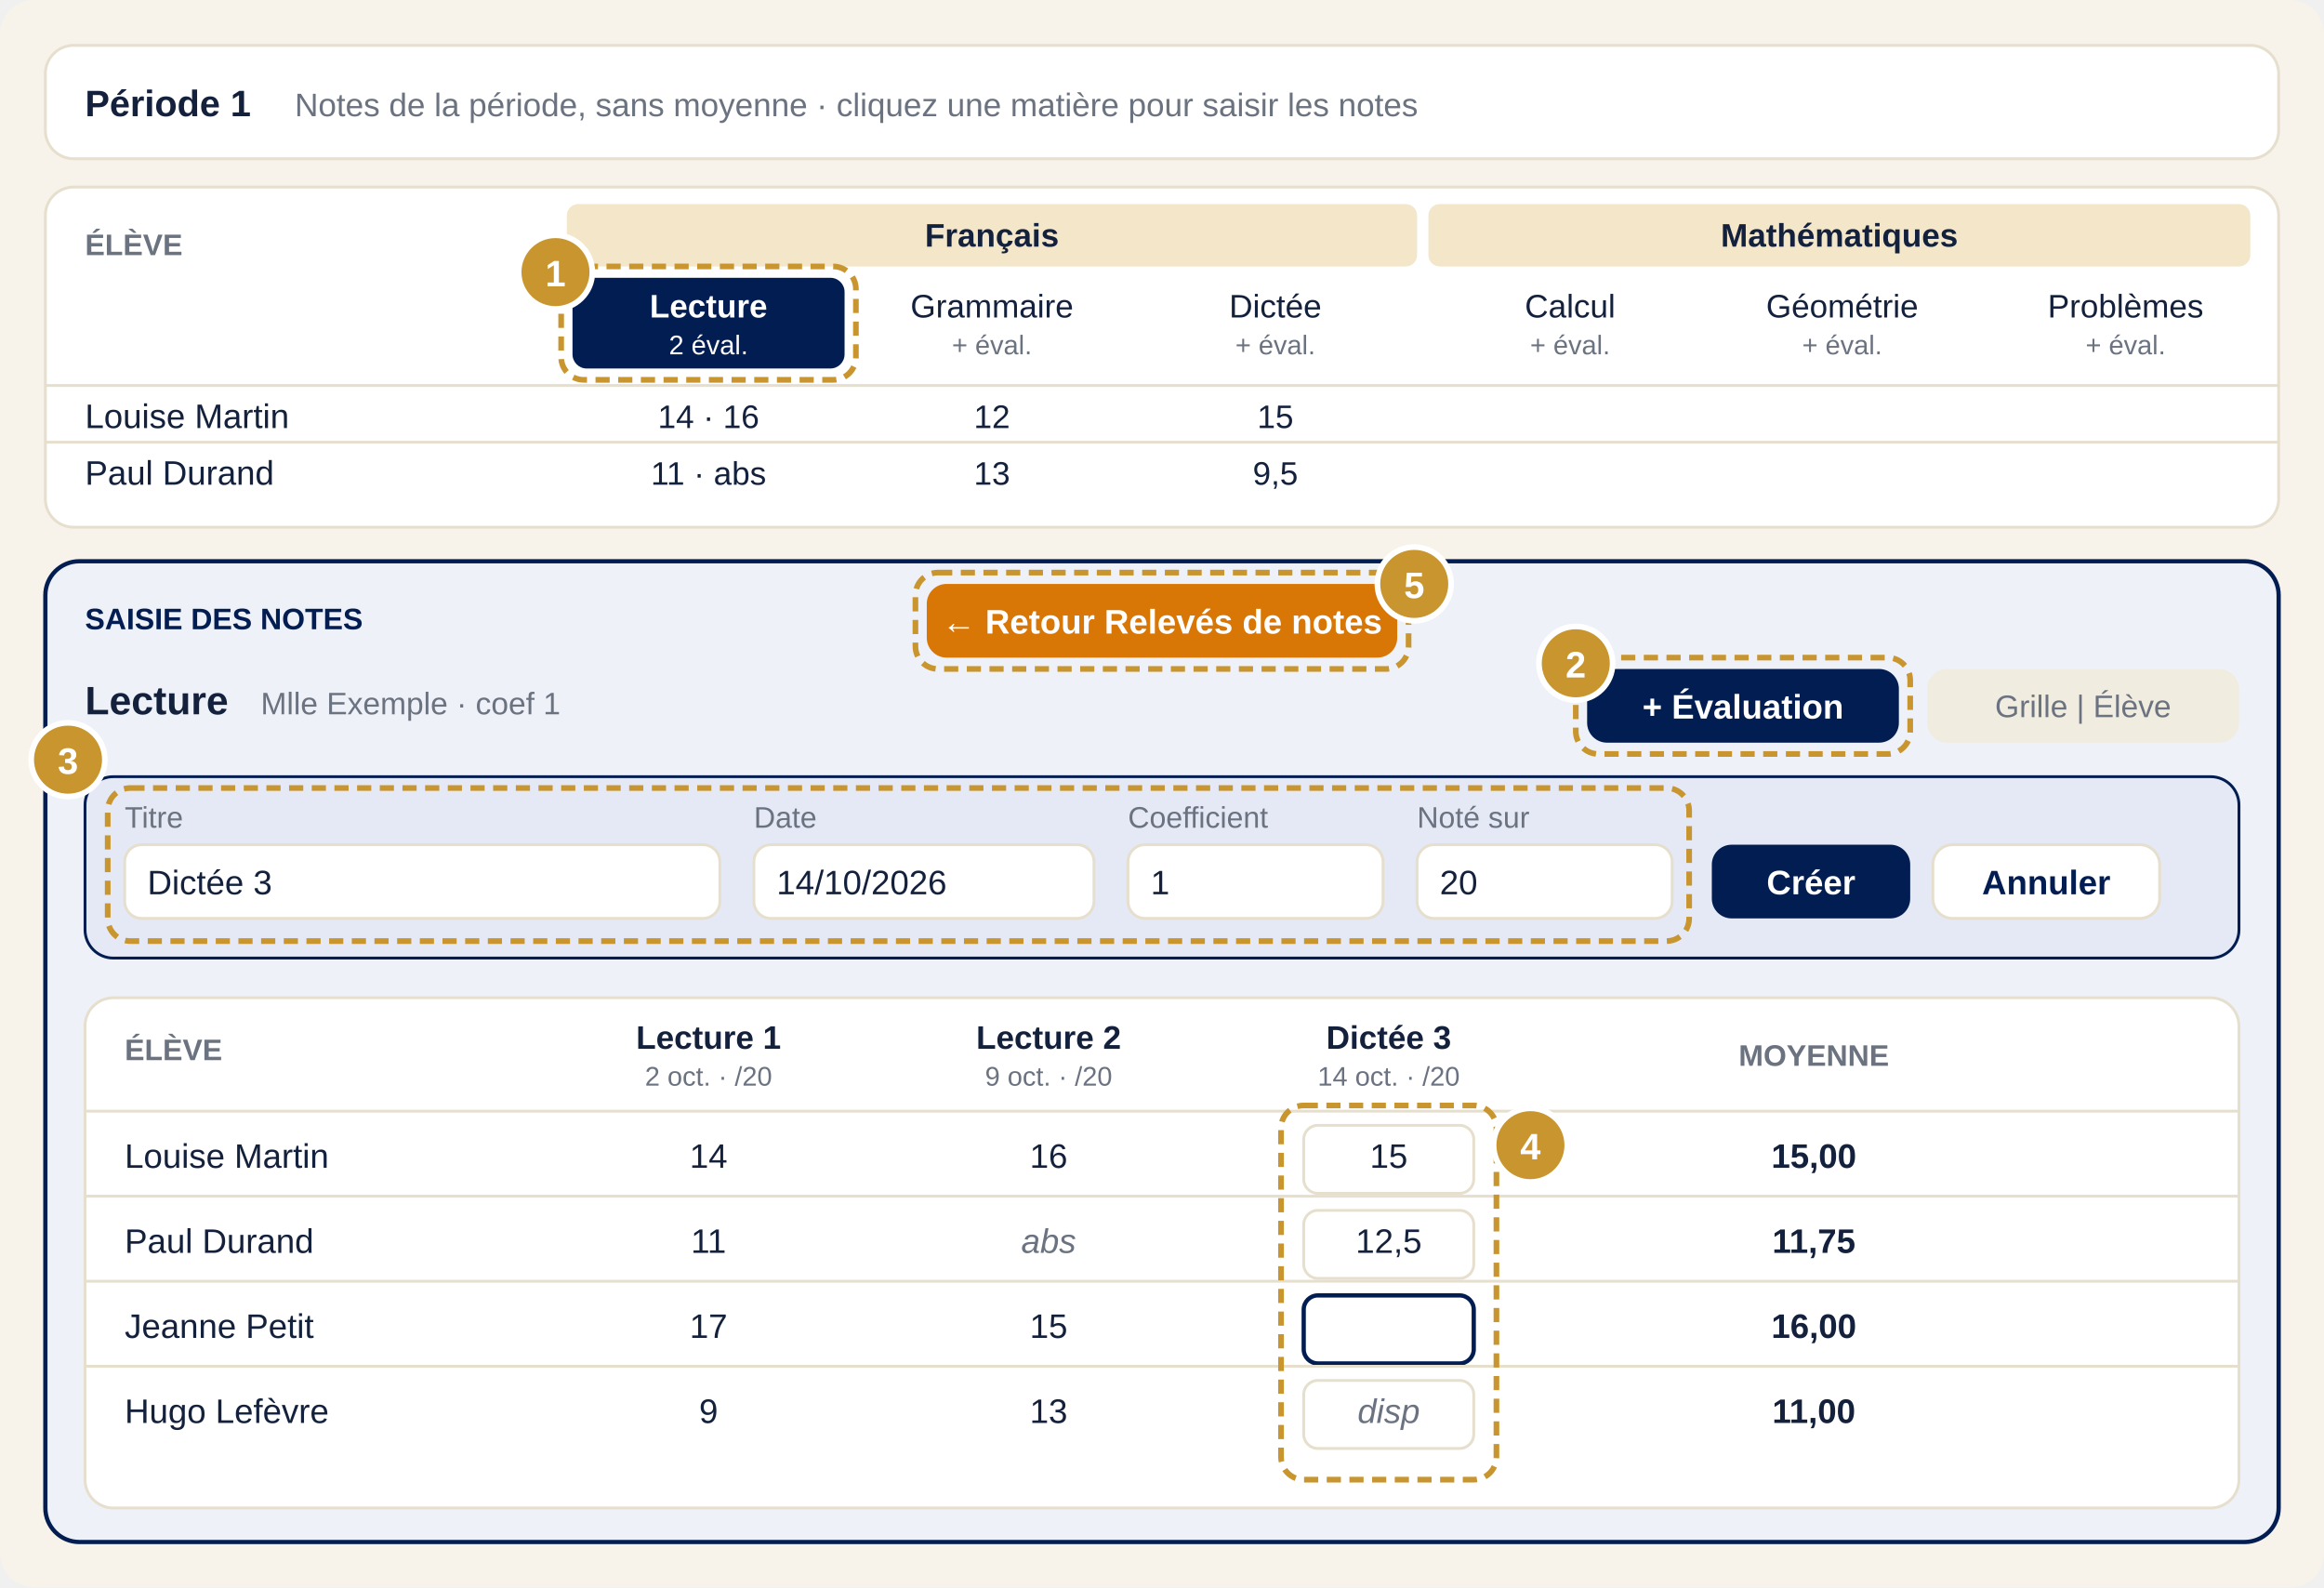
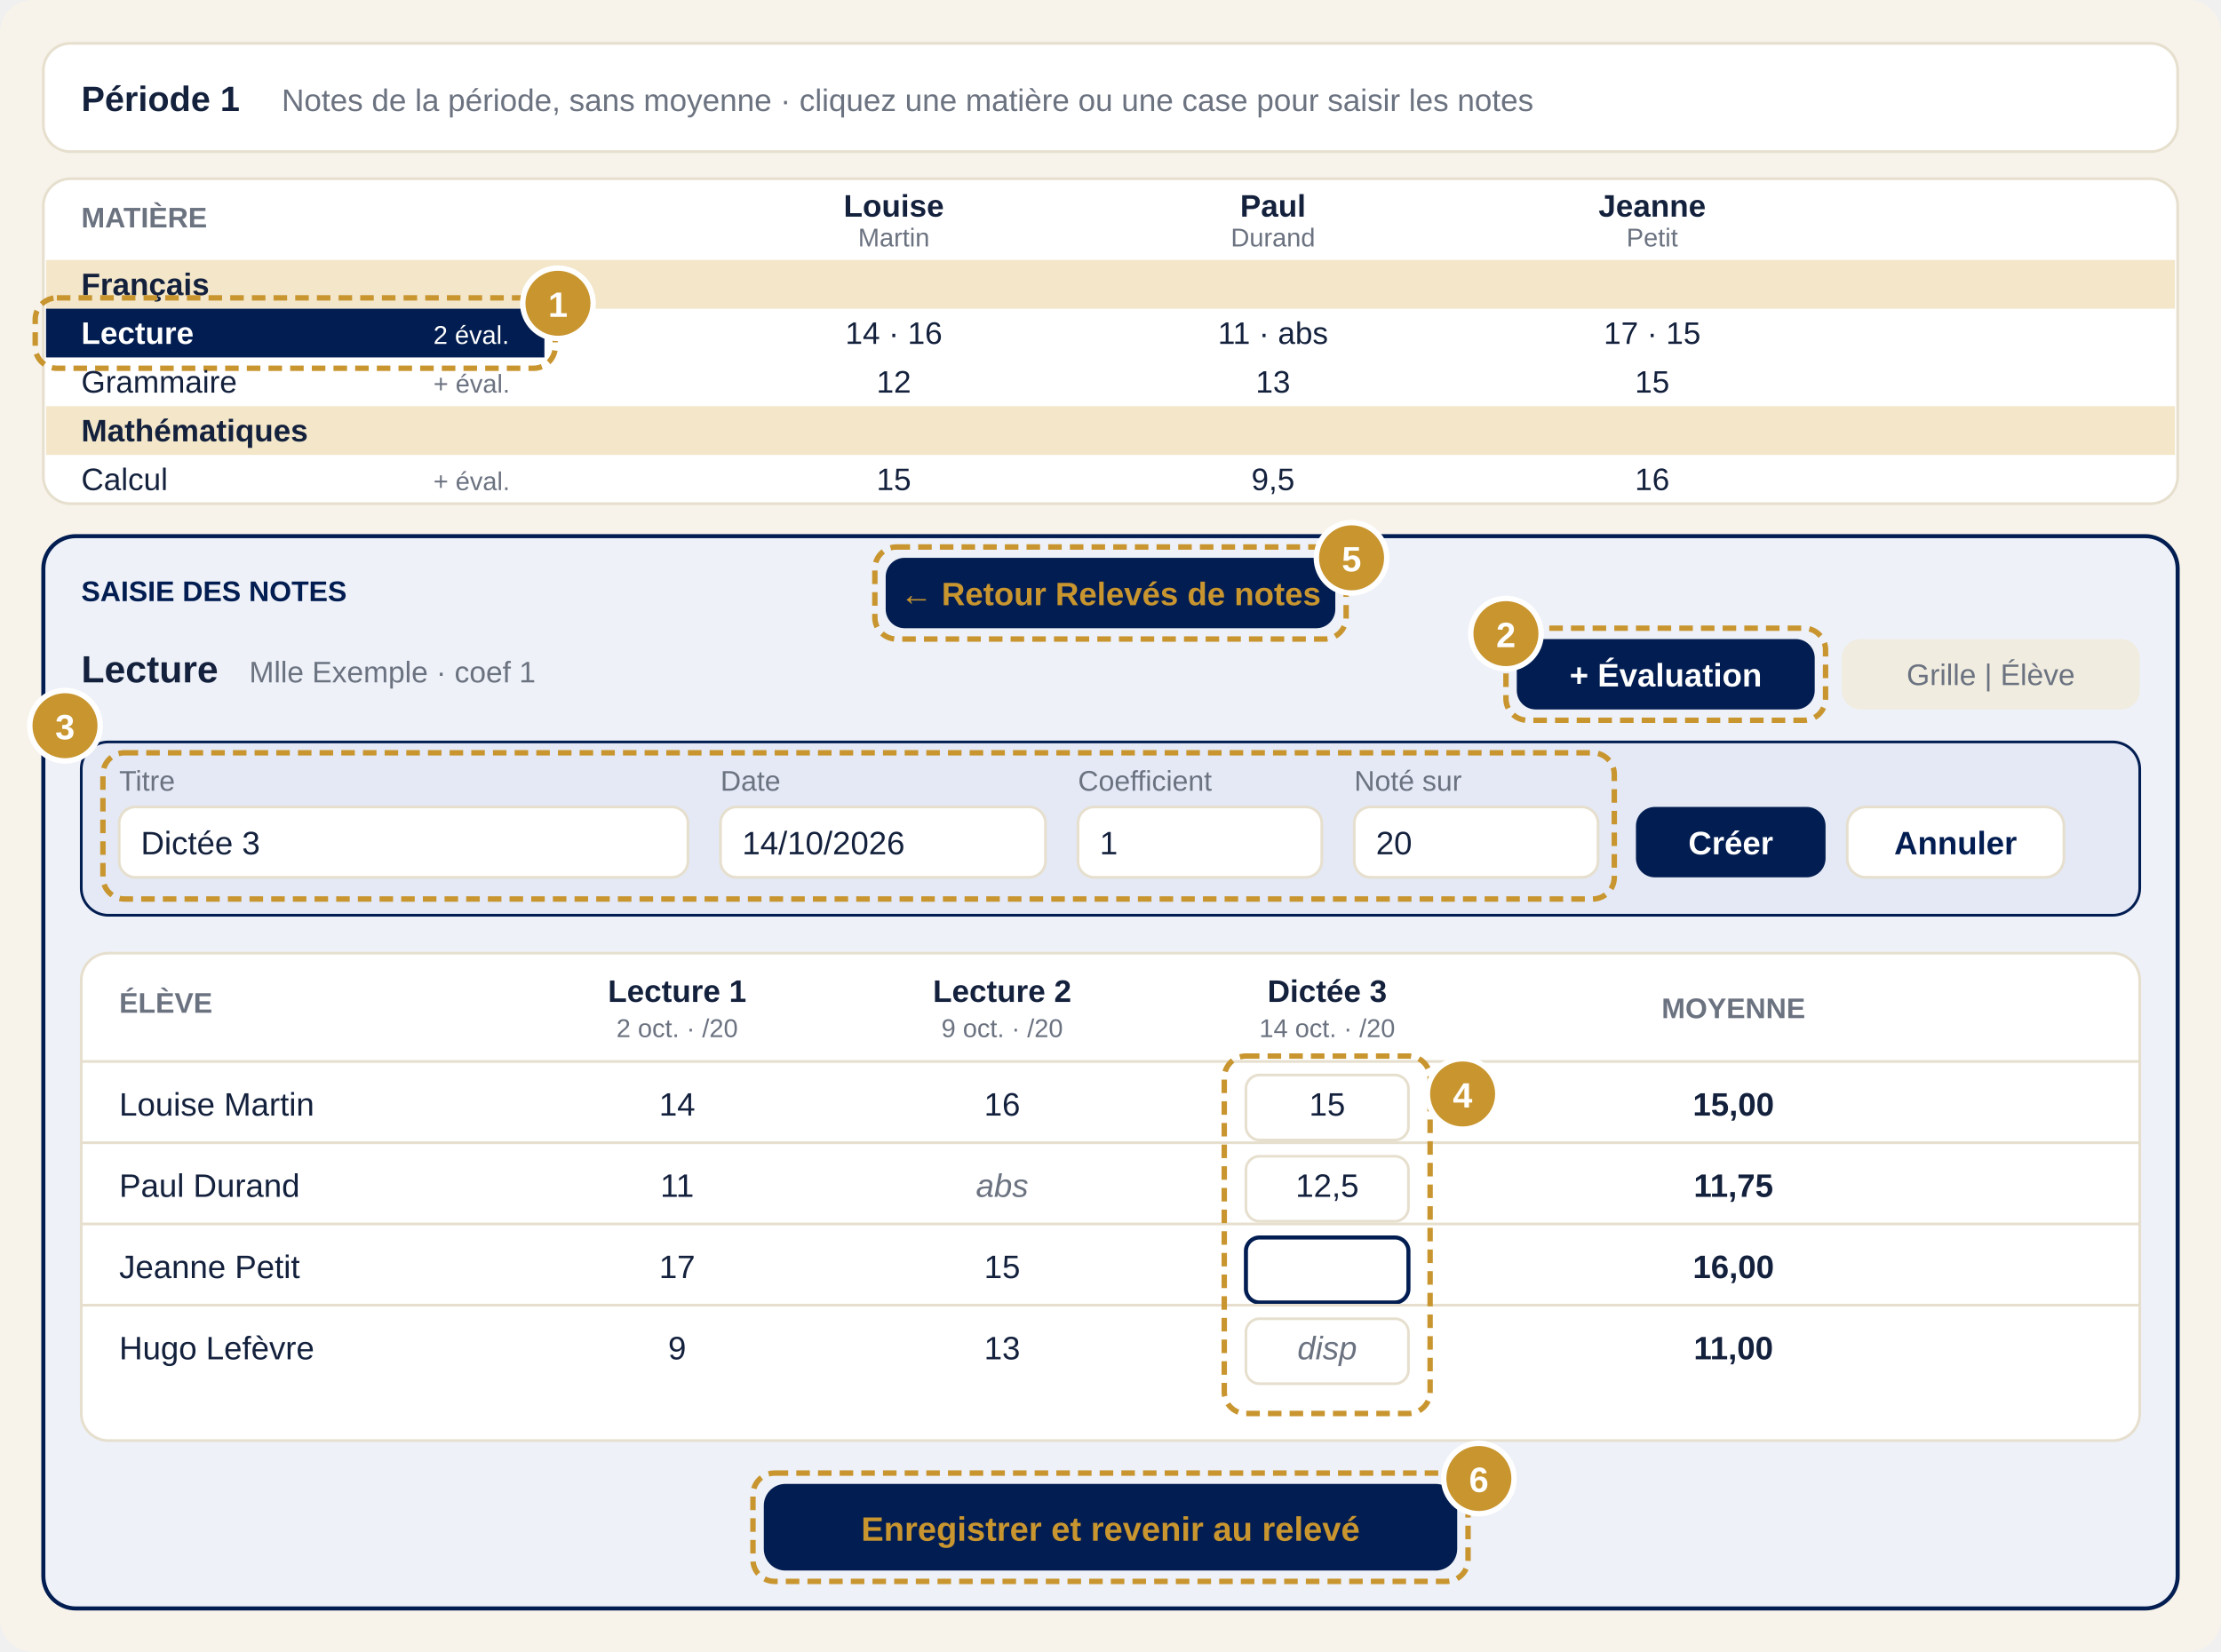
- <svg xmlns="http://www.w3.org/2000/svg" width="820" height="560" viewBox="0 0 820 560">
-   <rect width="820" height="560" rx="12" fill="#f7f3ea" />
+ <svg xmlns="http://www.w3.org/2000/svg" width="820" height="610" viewBox="0 0 820 610">
+   <rect width="820" height="610" rx="12" fill="#f7f3ea" />
  <rect x="16" y="16" width="788" height="40" rx="10" fill="#ffffff" stroke="#e6dfce" stroke-width="1" />
  <text x="30" y="41" font-family="Montserrat, Segoe UI, Arial, sans-serif" font-size="13" font-weight="700" fill="#14213d" text-anchor="start">Période 1</text>
-   <text x="104" y="41" font-family="Montserrat, Segoe UI, Arial, sans-serif" font-size="11.5" font-weight="400" fill="#6b7280" text-anchor="start">Notes de la période, sans moyenne · cliquez une matière pour saisir les notes</text>
+   <text x="104" y="41" font-family="Montserrat, Segoe UI, Arial, sans-serif" font-size="11.5" font-weight="400" fill="#6b7280" text-anchor="start">Notes de la période, sans moyenne · cliquez une matière ou une case pour saisir les notes</text>
  <rect x="16" y="66" width="788" height="120" rx="10" fill="#ffffff" stroke="#e6dfce" stroke-width="1" />
-   <text x="30" y="90" font-family="Montserrat, Segoe UI, Arial, sans-serif" font-size="10.5" font-weight="600" fill="#6b7280" text-anchor="start">ÉLÈVE</text>
-   <rect x="200" y="72" width="300" height="22" rx="4" fill="#f3e6c9" />
-   <text x="350" y="87" font-family="Montserrat, Segoe UI, Arial, sans-serif" font-size="11.5" font-weight="700" fill="#14213d" text-anchor="middle">Français</text>
-   <rect x="504" y="72" width="290" height="22" rx="4" fill="#f3e6c9" />
-   <text x="649" y="87" font-family="Montserrat, Segoe UI, Arial, sans-serif" font-size="11.5" font-weight="700" fill="#14213d" text-anchor="middle">Mathématiques</text>
-   <rect x="202" y="98" width="96" height="32" rx="5" fill="#021d51" />
-   <text x="250" y="112" font-family="Montserrat, Segoe UI, Arial, sans-serif" font-size="11.5" font-weight="600" fill="#fff" text-anchor="middle">Lecture</text>
-   <text x="250" y="125" font-family="Montserrat, Segoe UI, Arial, sans-serif" font-size="9.5" font-weight="400" fill="#fff" text-anchor="middle">2 éval.</text>
-   <rect x="302" y="98" width="96" height="32" rx="5" fill="#ffffff" />
-   <text x="350" y="112" font-family="Montserrat, Segoe UI, Arial, sans-serif" font-size="11.5" font-weight="400" fill="#14213d" text-anchor="middle">Grammaire</text>
-   <text x="350" y="125" font-family="Montserrat, Segoe UI, Arial, sans-serif" font-size="9.5" font-weight="400" fill="#6b7280" text-anchor="middle">+ éval.</text>
-   <rect x="402" y="98" width="96" height="32" rx="5" fill="#ffffff" />
-   <text x="450" y="112" font-family="Montserrat, Segoe UI, Arial, sans-serif" font-size="11.5" font-weight="400" fill="#14213d" text-anchor="middle">Dictée</text>
-   <text x="450" y="125" font-family="Montserrat, Segoe UI, Arial, sans-serif" font-size="9.5" font-weight="400" fill="#6b7280" text-anchor="middle">+ éval.</text>
-   <rect x="506" y="98" width="96" height="32" rx="5" fill="#ffffff" />
-   <text x="554" y="112" font-family="Montserrat, Segoe UI, Arial, sans-serif" font-size="11.5" font-weight="400" fill="#14213d" text-anchor="middle">Calcul</text>
-   <text x="554" y="125" font-family="Montserrat, Segoe UI, Arial, sans-serif" font-size="9.5" font-weight="400" fill="#6b7280" text-anchor="middle">+ éval.</text>
-   <rect x="602" y="98" width="96" height="32" rx="5" fill="#ffffff" />
-   <text x="650" y="112" font-family="Montserrat, Segoe UI, Arial, sans-serif" font-size="11.5" font-weight="400" fill="#14213d" text-anchor="middle">Géométrie</text>
-   <text x="650" y="125" font-family="Montserrat, Segoe UI, Arial, sans-serif" font-size="9.5" font-weight="400" fill="#6b7280" text-anchor="middle">+ éval.</text>
-   <rect x="702" y="98" width="96" height="32" rx="5" fill="#ffffff" />
-   <text x="750" y="112" font-family="Montserrat, Segoe UI, Arial, sans-serif" font-size="11.5" font-weight="400" fill="#14213d" text-anchor="middle">Problèmes</text>
-   <text x="750" y="125" font-family="Montserrat, Segoe UI, Arial, sans-serif" font-size="9.5" font-weight="400" fill="#6b7280" text-anchor="middle">+ éval.</text>
-   <line x1="16" y1="136" x2="804" y2="136" stroke="#e6dfce" stroke-width="1" />
-   <text x="30" y="151" font-family="Montserrat, Segoe UI, Arial, sans-serif" font-size="12" font-weight="500" fill="#14213d" text-anchor="start">Louise Martin</text>
-   <text x="250" y="151" font-family="Montserrat, Segoe UI, Arial, sans-serif" font-size="11.5" font-weight="400" fill="#14213d" text-anchor="middle">14 · 16</text>
-   <text x="350" y="151" font-family="Montserrat, Segoe UI, Arial, sans-serif" font-size="11.5" font-weight="400" fill="#14213d" text-anchor="middle">12</text>
-   <text x="450" y="151" font-family="Montserrat, Segoe UI, Arial, sans-serif" font-size="11.5" font-weight="400" fill="#14213d" text-anchor="middle">15</text>
-   <line x1="16" y1="156" x2="804" y2="156" stroke="#e6dfce" stroke-width="1" />
-   <text x="30" y="171" font-family="Montserrat, Segoe UI, Arial, sans-serif" font-size="12" font-weight="500" fill="#14213d" text-anchor="start">Paul Durand</text>
-   <text x="250" y="171" font-family="Montserrat, Segoe UI, Arial, sans-serif" font-size="11.5" font-weight="400" fill="#14213d" text-anchor="middle">11 · abs</text>
-   <text x="350" y="171" font-family="Montserrat, Segoe UI, Arial, sans-serif" font-size="11.5" font-weight="400" fill="#14213d" text-anchor="middle">13</text>
-   <text x="450" y="171" font-family="Montserrat, Segoe UI, Arial, sans-serif" font-size="11.5" font-weight="400" fill="#14213d" text-anchor="middle">9,5</text>
-   <rect x="198" y="94" width="104" height="40" rx="8" fill="none" stroke="#c8952f" stroke-width="2" stroke-dasharray="5 3" />
-   <circle cx="196" cy="96" r="13" fill="#c8952f" stroke="#fff" stroke-width="2" />
-   <text x="196" y="101" font-family="Montserrat, Segoe UI, Arial, sans-serif" font-size="13" font-weight="700" fill="#fff" text-anchor="middle">1</text>
-   <rect x="16" y="198" width="788" height="346" rx="12" fill="#eef1f8" stroke="#021d51" stroke-width="1.5" />
+   <text x="30" y="84" font-family="Montserrat, Segoe UI, Arial, sans-serif" font-size="10.5" font-weight="600" fill="#6b7280" text-anchor="start">MATIÈRE</text>
+   <text x="330" y="80" font-family="Montserrat, Segoe UI, Arial, sans-serif" font-size="11.5" font-weight="600" fill="#14213d" text-anchor="middle">Louise</text>
+   <text x="330" y="91" font-family="Montserrat, Segoe UI, Arial, sans-serif" font-size="9.5" font-weight="400" fill="#6b7280" text-anchor="middle">Martin</text>
+   <text x="470" y="80" font-family="Montserrat, Segoe UI, Arial, sans-serif" font-size="11.5" font-weight="600" fill="#14213d" text-anchor="middle">Paul</text>
+   <text x="470" y="91" font-family="Montserrat, Segoe UI, Arial, sans-serif" font-size="9.5" font-weight="400" fill="#6b7280" text-anchor="middle">Durand</text>
+   <text x="610" y="80" font-family="Montserrat, Segoe UI, Arial, sans-serif" font-size="11.5" font-weight="600" fill="#14213d" text-anchor="middle">Jeanne</text>
+   <text x="610" y="91" font-family="Montserrat, Segoe UI, Arial, sans-serif" font-size="9.5" font-weight="400" fill="#6b7280" text-anchor="middle">Petit</text>
+   <rect x="17" y="96" width="786" height="18" rx="0" fill="#f3e6c9" />
+   <text x="30" y="109" font-family="Montserrat, Segoe UI, Arial, sans-serif" font-size="11.5" font-weight="700" fill="#14213d" text-anchor="start">Français</text>
+   <rect x="17" y="114" width="184" height="18" rx="0" fill="#021d51" />
+   <text x="30" y="127" font-family="Montserrat, Segoe UI, Arial, sans-serif" font-size="11.5" font-weight="600" fill="#fff" text-anchor="start">Lecture</text>
+   <text x="160" y="127" font-family="Montserrat, Segoe UI, Arial, sans-serif" font-size="9.5" font-weight="400" fill="#fff" text-anchor="start">2 éval.</text>
+   <text x="330" y="127" font-family="Montserrat, Segoe UI, Arial, sans-serif" font-size="11.5" font-weight="400" fill="#14213d" text-anchor="middle">14 · 16</text>
+   <text x="470" y="127" font-family="Montserrat, Segoe UI, Arial, sans-serif" font-size="11.5" font-weight="400" fill="#14213d" text-anchor="middle">11 · abs</text>
+   <text x="610" y="127" font-family="Montserrat, Segoe UI, Arial, sans-serif" font-size="11.5" font-weight="400" fill="#14213d" text-anchor="middle">17 · 15</text>
+   <rect x="13" y="110" width="192" height="26" rx="8" fill="none" stroke="#c8952f" stroke-width="2" stroke-dasharray="5 3" />
+   <circle cx="206" cy="112" r="13" fill="#c8952f" stroke="#fff" stroke-width="2" />
+   <text x="206" y="117" font-family="Montserrat, Segoe UI, Arial, sans-serif" font-size="13" font-weight="700" fill="#fff" text-anchor="middle">1</text>
+   <text x="30" y="145" font-family="Montserrat, Segoe UI, Arial, sans-serif" font-size="11.5" font-weight="400" fill="#14213d" text-anchor="start">Grammaire</text>
+   <text x="160" y="145" font-family="Montserrat, Segoe UI, Arial, sans-serif" font-size="9.5" font-weight="400" fill="#6b7280" text-anchor="start">+ éval.</text>
+   <text x="330" y="145" font-family="Montserrat, Segoe UI, Arial, sans-serif" font-size="11.5" font-weight="400" fill="#14213d" text-anchor="middle">12</text>
+   <text x="470" y="145" font-family="Montserrat, Segoe UI, Arial, sans-serif" font-size="11.5" font-weight="400" fill="#14213d" text-anchor="middle">13</text>
+   <text x="610" y="145" font-family="Montserrat, Segoe UI, Arial, sans-serif" font-size="11.5" font-weight="400" fill="#14213d" text-anchor="middle">15</text>
+   <rect x="17" y="150" width="786" height="18" rx="0" fill="#f3e6c9" />
+   <text x="30" y="163" font-family="Montserrat, Segoe UI, Arial, sans-serif" font-size="11.5" font-weight="700" fill="#14213d" text-anchor="start">Mathématiques</text>
+   <text x="30" y="181" font-family="Montserrat, Segoe UI, Arial, sans-serif" font-size="11.5" font-weight="400" fill="#14213d" text-anchor="start">Calcul</text>
+   <text x="160" y="181" font-family="Montserrat, Segoe UI, Arial, sans-serif" font-size="9.5" font-weight="400" fill="#6b7280" text-anchor="start">+ éval.</text>
+   <text x="330" y="181" font-family="Montserrat, Segoe UI, Arial, sans-serif" font-size="11.5" font-weight="400" fill="#14213d" text-anchor="middle">15</text>
+   <text x="470" y="181" font-family="Montserrat, Segoe UI, Arial, sans-serif" font-size="11.5" font-weight="400" fill="#14213d" text-anchor="middle">9,5</text>
+   <text x="610" y="181" font-family="Montserrat, Segoe UI, Arial, sans-serif" font-size="11.5" font-weight="400" fill="#14213d" text-anchor="middle">16</text>
+   <rect x="16" y="198" width="788" height="396" rx="12" fill="#eef1f8" stroke="#021d51" stroke-width="1.5" />
  <text x="30" y="222" font-family="Montserrat, Segoe UI, Arial, sans-serif" font-size="10.5" font-weight="700" fill="#021d51" text-anchor="start">SAISIE DES NOTES</text>
-   <rect x="327" y="206" width="166" height="26" rx="7" fill="#d97706" />
-   <text x="410" y="223.5" font-family="Montserrat, Segoe UI, Arial, sans-serif" font-size="12" font-weight="700" fill="#fff" text-anchor="middle">← Retour Relevés de notes</text>
+   <rect x="327" y="206" width="166" height="26" rx="7" fill="#021d51" />
+   <text x="410" y="223.5" font-family="Montserrat, Segoe UI, Arial, sans-serif" font-size="12" font-weight="700" fill="#c8952f" text-anchor="middle">← Retour Relevés de notes</text>
  <rect x="323" y="202" width="174" height="34" rx="8" fill="none" stroke="#c8952f" stroke-width="2" stroke-dasharray="5 3" />
  <circle cx="499" cy="206" r="13" fill="#c8952f" stroke="#fff" stroke-width="2" />
  <text x="499" y="211" font-family="Montserrat, Segoe UI, Arial, sans-serif" font-size="13" font-weight="700" fill="#fff" text-anchor="middle">5</text>
  <text x="30" y="252" font-family="Montserrat, Segoe UI, Arial, sans-serif" font-size="14" font-weight="700" fill="#14213d" text-anchor="start">Lecture</text>
  <text x="92" y="252" font-family="Montserrat, Segoe UI, Arial, sans-serif" font-size="11" font-weight="400" fill="#6b7280" text-anchor="start">Mlle Exemple · coef 1</text>
  <rect x="560" y="236" width="110" height="26" rx="7" fill="#021d51" />
  <text x="615.0" y="253.5" font-family="Montserrat, Segoe UI, Arial, sans-serif" font-size="12" font-weight="600" fill="#fff" text-anchor="middle">+ Évaluation</text>
  <rect x="556" y="232" width="118" height="34" rx="8" fill="none" stroke="#c8952f" stroke-width="2" stroke-dasharray="5 3" />
  <circle cx="556" cy="234" r="13" fill="#c8952f" stroke="#fff" stroke-width="2" />
  <text x="556" y="239" font-family="Montserrat, Segoe UI, Arial, sans-serif" font-size="13" font-weight="700" fill="#fff" text-anchor="middle">2</text>
  <rect x="680" y="236" width="110" height="26" rx="7" fill="#f1ece0" />
  <text x="735" y="253" font-family="Montserrat, Segoe UI, Arial, sans-serif" font-size="11" font-weight="500" fill="#6b7280" text-anchor="middle">Grille | Élève</text>
  <rect x="30" y="274" width="760" height="64" rx="10" fill="#e4e9f5" stroke="#021d51" stroke-width="1" />
  <text x="44" y="292" font-family="Montserrat, Segoe UI, Arial, sans-serif" font-size="10.5" font-weight="500" fill="#6b7280" text-anchor="start">Titre</text>
  <rect x="44" y="298" width="210" height="26" rx="6" fill="#ffffff" stroke="#e6dfce" stroke-width="1" />
  <text x="52" y="315.5" font-family="Montserrat, Segoe UI, Arial, sans-serif" font-size="12" font-weight="400" fill="#14213d" text-anchor="start">Dictée 3</text>
  <text x="266" y="292" font-family="Montserrat, Segoe UI, Arial, sans-serif" font-size="10.5" font-weight="500" fill="#6b7280" text-anchor="start">Date</text>
  <rect x="266" y="298" width="120" height="26" rx="6" fill="#ffffff" stroke="#e6dfce" stroke-width="1" />
  <text x="274" y="315.5" font-family="Montserrat, Segoe UI, Arial, sans-serif" font-size="12" font-weight="400" fill="#14213d" text-anchor="start">14/10/2026</text>
  <text x="398" y="292" font-family="Montserrat, Segoe UI, Arial, sans-serif" font-size="10.5" font-weight="500" fill="#6b7280" text-anchor="start">Coefficient</text>
  <rect x="398" y="298" width="90" height="26" rx="6" fill="#ffffff" stroke="#e6dfce" stroke-width="1" />
  <text x="406" y="315.5" font-family="Montserrat, Segoe UI, Arial, sans-serif" font-size="12" font-weight="400" fill="#14213d" text-anchor="start">1</text>
  <text x="500" y="292" font-family="Montserrat, Segoe UI, Arial, sans-serif" font-size="10.5" font-weight="500" fill="#6b7280" text-anchor="start">Noté sur</text>
  <rect x="500" y="298" width="90" height="26" rx="6" fill="#ffffff" stroke="#e6dfce" stroke-width="1" />
  <text x="508" y="315.5" font-family="Montserrat, Segoe UI, Arial, sans-serif" font-size="12" font-weight="400" fill="#14213d" text-anchor="start">20</text>
  <rect x="604" y="298" width="70" height="26" rx="7" fill="#021d51" />
  <text x="639.0" y="315.5" font-family="Montserrat, Segoe UI, Arial, sans-serif" font-size="12" font-weight="600" fill="#fff" text-anchor="middle">Créer</text>
  <rect x="682" y="298" width="80" height="26" rx="7" fill="#ffffff" stroke="#e6dfce" stroke-width="1" />
  <text x="722.0" y="315.5" font-family="Montserrat, Segoe UI, Arial, sans-serif" font-size="12" font-weight="600" fill="#021d51" text-anchor="middle">Annuler</text>
  <rect x="38" y="278" width="558" height="54" rx="8" fill="none" stroke="#c8952f" stroke-width="2" stroke-dasharray="5 3" />
  <circle cx="24" cy="268" r="13" fill="#c8952f" stroke="#fff" stroke-width="2" />
  <text x="24" y="273" font-family="Montserrat, Segoe UI, Arial, sans-serif" font-size="13" font-weight="700" fill="#fff" text-anchor="middle">3</text>
  <rect x="30" y="352" width="760" height="180" rx="10" fill="#ffffff" stroke="#e6dfce" stroke-width="1" />
  <text x="44" y="374" font-family="Montserrat, Segoe UI, Arial, sans-serif" font-size="10.5" font-weight="600" fill="#6b7280" text-anchor="start">ÉLÈVE</text>
  <text x="250" y="370" font-family="Montserrat, Segoe UI, Arial, sans-serif" font-size="11.5" font-weight="600" fill="#14213d" text-anchor="middle">Lecture 1</text>
  <text x="250" y="383" font-family="Montserrat, Segoe UI, Arial, sans-serif" font-size="9.5" font-weight="400" fill="#6b7280" text-anchor="middle">2 oct. · /20</text>
  <text x="370" y="370" font-family="Montserrat, Segoe UI, Arial, sans-serif" font-size="11.5" font-weight="600" fill="#14213d" text-anchor="middle">Lecture 2</text>
  <text x="370" y="383" font-family="Montserrat, Segoe UI, Arial, sans-serif" font-size="9.5" font-weight="400" fill="#6b7280" text-anchor="middle">9 oct. · /20</text>
  <text x="490" y="370" font-family="Montserrat, Segoe UI, Arial, sans-serif" font-size="11.5" font-weight="600" fill="#14213d" text-anchor="middle">Dictée 3</text>
  <text x="490" y="383" font-family="Montserrat, Segoe UI, Arial, sans-serif" font-size="9.5" font-weight="400" fill="#6b7280" text-anchor="middle">14 oct. · /20</text>
  <text x="640" y="376" font-family="Montserrat, Segoe UI, Arial, sans-serif" font-size="10.5" font-weight="600" fill="#6b7280" text-anchor="middle">MOYENNE</text>
  <line x1="30" y1="392" x2="790" y2="392" stroke="#e6dfce" stroke-width="1" />
  <text x="44" y="412" font-family="Montserrat, Segoe UI, Arial, sans-serif" font-size="12" font-weight="500" fill="#14213d" text-anchor="start">Louise Martin</text>
  <text x="250" y="412" font-family="Montserrat, Segoe UI, Arial, sans-serif" font-size="12" font-weight="400" fill="#14213d" text-anchor="middle">14</text>
  <text x="370" y="412" font-family="Montserrat, Segoe UI, Arial, sans-serif" font-size="12" font-weight="400" fill="#14213d" text-anchor="middle">16</text>
  <rect x="460" y="397" width="60" height="24" rx="5" fill="#ffffff" stroke="#e6dfce" stroke-width="1" />
  <text x="490" y="412" font-family="Montserrat, Segoe UI, Arial, sans-serif" font-size="12" font-weight="400" fill="#14213d" text-anchor="middle">15</text>
  <text x="640" y="412" font-family="Montserrat, Segoe UI, Arial, sans-serif" font-size="12" font-weight="700" fill="#14213d" text-anchor="middle">15,00</text>
  <line x1="30" y1="422" x2="790" y2="422" stroke="#e6dfce" stroke-width="1" />
  <text x="44" y="442" font-family="Montserrat, Segoe UI, Arial, sans-serif" font-size="12" font-weight="500" fill="#14213d" text-anchor="start">Paul Durand</text>
  <text x="250" y="442" font-family="Montserrat, Segoe UI, Arial, sans-serif" font-size="12" font-weight="400" fill="#14213d" text-anchor="middle">11</text>
  <text x="370" y="442" font-family="Montserrat, Segoe UI, Arial, sans-serif" font-size="12" font-weight="400" fill="#6b7280" text-anchor="middle" font-style="italic">abs</text>
  <rect x="460" y="427" width="60" height="24" rx="5" fill="#ffffff" stroke="#e6dfce" stroke-width="1" />
  <text x="490" y="442" font-family="Montserrat, Segoe UI, Arial, sans-serif" font-size="12" font-weight="400" fill="#14213d" text-anchor="middle">12,5</text>
  <text x="640" y="442" font-family="Montserrat, Segoe UI, Arial, sans-serif" font-size="12" font-weight="700" fill="#14213d" text-anchor="middle">11,75</text>
  <line x1="30" y1="452" x2="790" y2="452" stroke="#e6dfce" stroke-width="1" />
  <text x="44" y="472" font-family="Montserrat, Segoe UI, Arial, sans-serif" font-size="12" font-weight="500" fill="#14213d" text-anchor="start">Jeanne Petit</text>
  <text x="250" y="472" font-family="Montserrat, Segoe UI, Arial, sans-serif" font-size="12" font-weight="400" fill="#14213d" text-anchor="middle">17</text>
  <text x="370" y="472" font-family="Montserrat, Segoe UI, Arial, sans-serif" font-size="12" font-weight="400" fill="#14213d" text-anchor="middle">15</text>
  <rect x="460" y="457" width="60" height="24" rx="5" fill="#ffffff" stroke="#021d51" stroke-width="1.5" />
  <text x="490" y="472" font-family="Montserrat, Segoe UI, Arial, sans-serif" font-size="12" font-weight="400" fill="#14213d" text-anchor="middle" />
  <text x="640" y="472" font-family="Montserrat, Segoe UI, Arial, sans-serif" font-size="12" font-weight="700" fill="#14213d" text-anchor="middle">16,00</text>
  <line x1="30" y1="482" x2="790" y2="482" stroke="#e6dfce" stroke-width="1" />
  <text x="44" y="502" font-family="Montserrat, Segoe UI, Arial, sans-serif" font-size="12" font-weight="500" fill="#14213d" text-anchor="start">Hugo Lefèvre</text>
  <text x="250" y="502" font-family="Montserrat, Segoe UI, Arial, sans-serif" font-size="12" font-weight="400" fill="#14213d" text-anchor="middle">9</text>
  <text x="370" y="502" font-family="Montserrat, Segoe UI, Arial, sans-serif" font-size="12" font-weight="400" fill="#14213d" text-anchor="middle">13</text>
  <rect x="460" y="487" width="60" height="24" rx="5" fill="#ffffff" stroke="#e6dfce" stroke-width="1" />
  <text x="490" y="502" font-family="Montserrat, Segoe UI, Arial, sans-serif" font-size="12" font-weight="400" fill="#6b7280" text-anchor="middle" font-style="italic">disp</text>
  <text x="640" y="502" font-family="Montserrat, Segoe UI, Arial, sans-serif" font-size="12" font-weight="700" fill="#14213d" text-anchor="middle">11,00</text>
  <rect x="452" y="390" width="76" height="132" rx="8" fill="none" stroke="#c8952f" stroke-width="2" stroke-dasharray="5 3" />
  <circle cx="540" cy="404" r="13" fill="#c8952f" stroke="#fff" stroke-width="2" />
  <text x="540" y="409" font-family="Montserrat, Segoe UI, Arial, sans-serif" font-size="13" font-weight="700" fill="#fff" text-anchor="middle">4</text>
+   <rect x="282" y="548" width="256" height="32" rx="8" fill="#021d51" />
+   <text x="410" y="569" font-family="Montserrat, Segoe UI, Arial, sans-serif" font-size="12.5" font-weight="700" fill="#c8952f" text-anchor="middle">Enregistrer et revenir au relevé</text>
+   <rect x="278" y="544" width="264" height="40" rx="8" fill="none" stroke="#c8952f" stroke-width="2" stroke-dasharray="5 3" />
+   <circle cx="546" cy="546" r="13" fill="#c8952f" stroke="#fff" stroke-width="2" />
+   <text x="546" y="551" font-family="Montserrat, Segoe UI, Arial, sans-serif" font-size="13" font-weight="700" fill="#fff" text-anchor="middle">6</text>
</svg>
